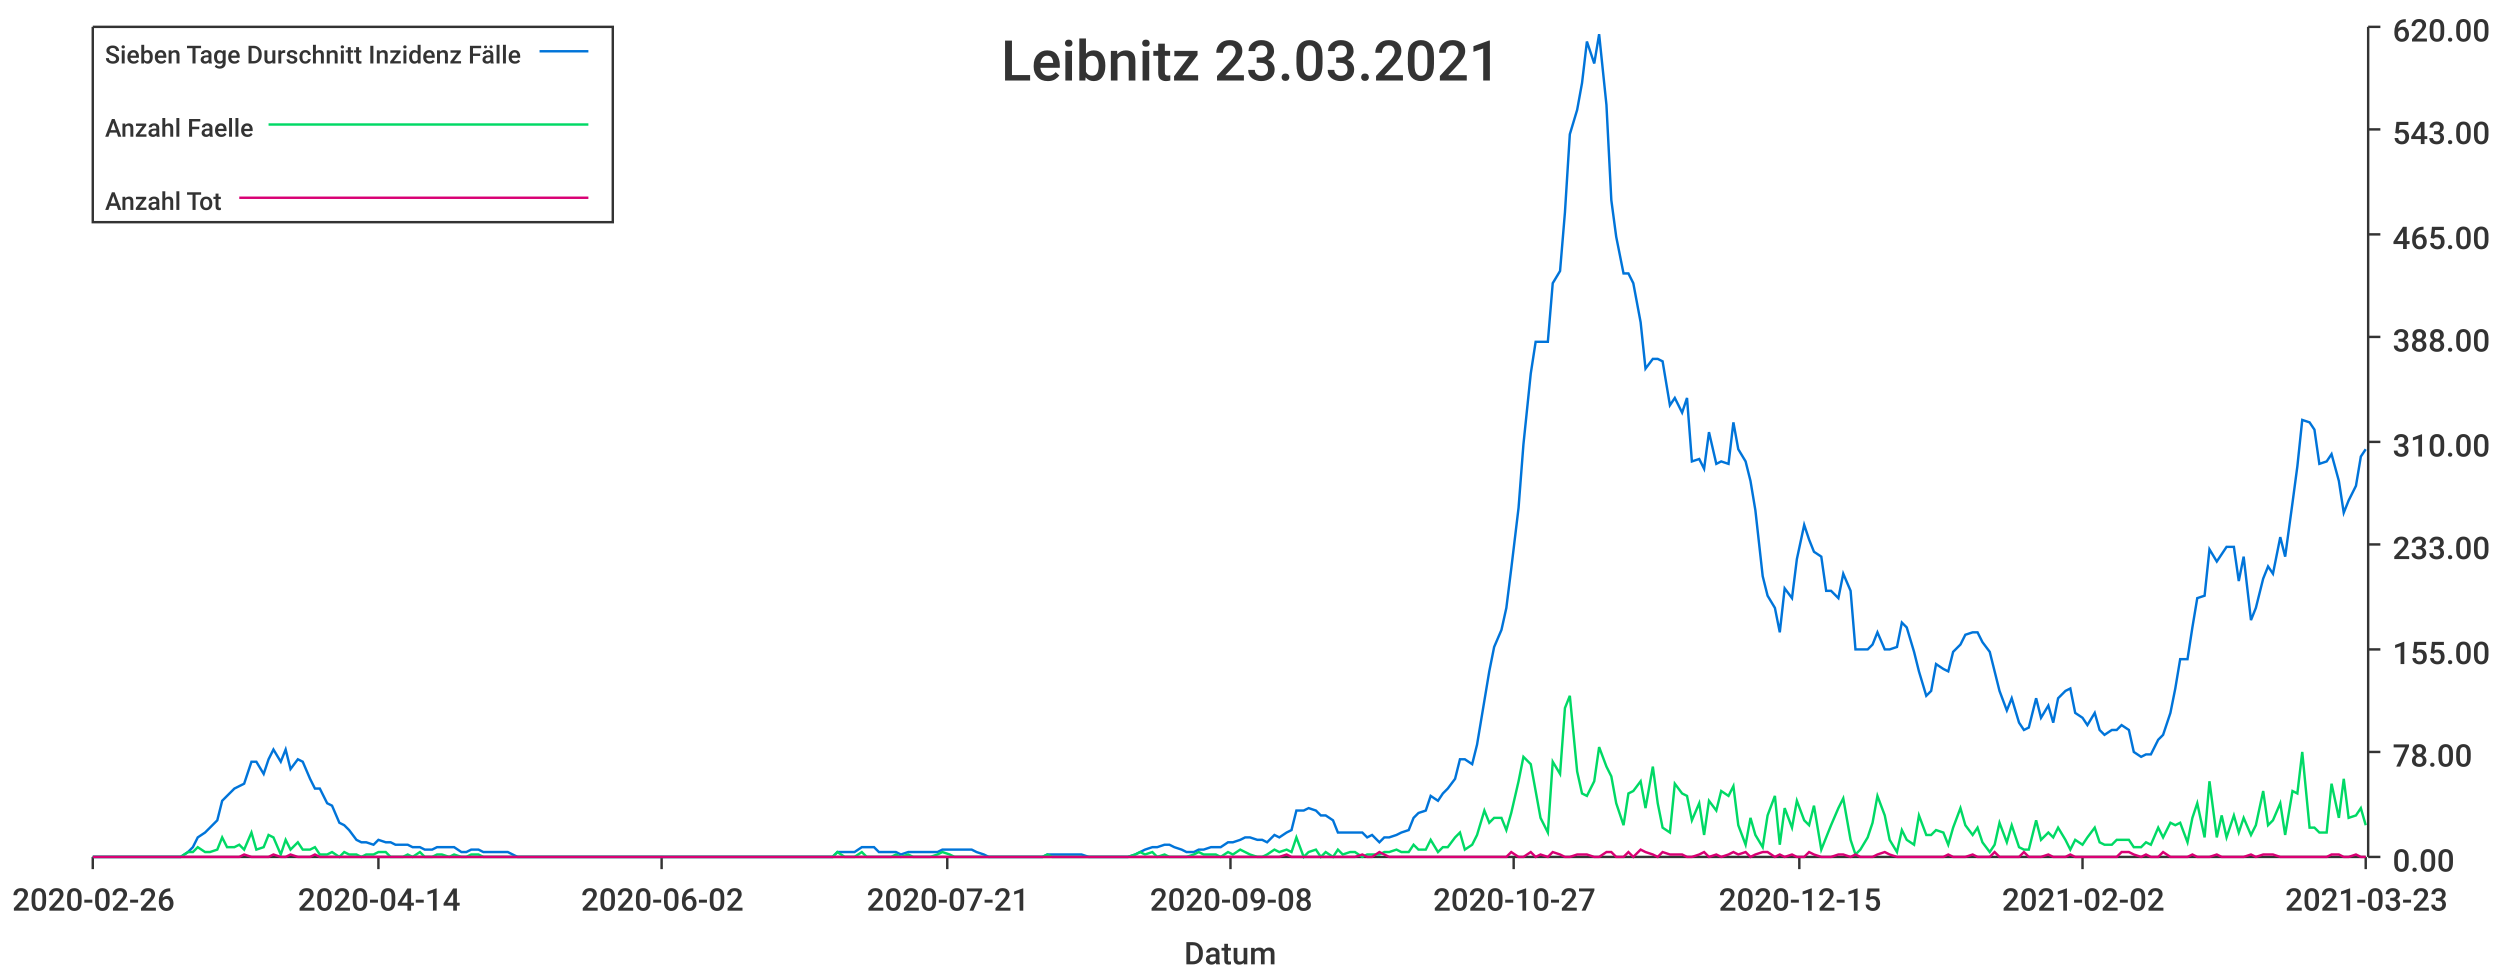
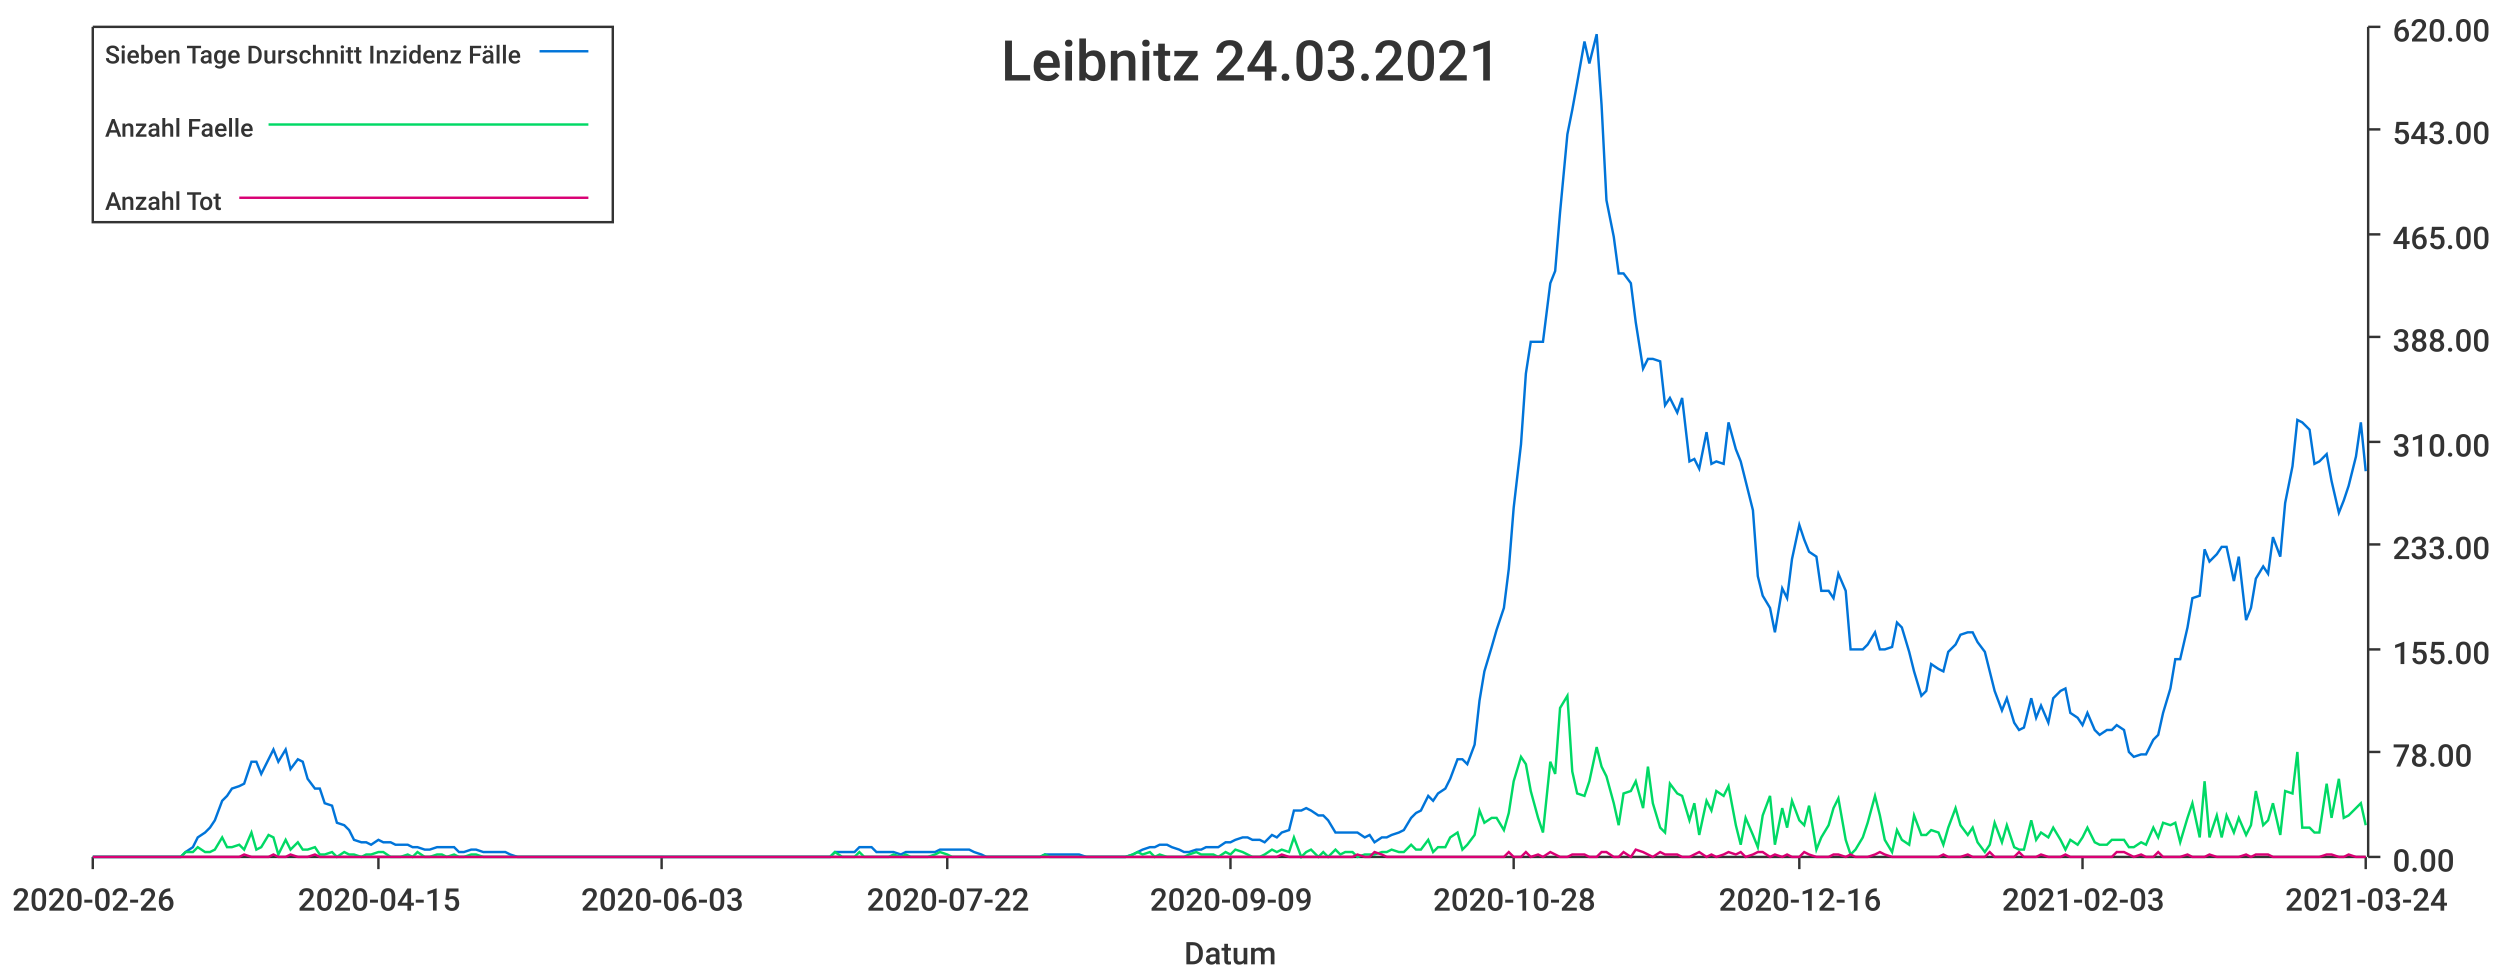
<svg xmlns="http://www.w3.org/2000/svg" width="1024" height="400">\n<path d="M 0 0 L 1024 0 L 1024 400 L 0 400 L 0 0" style="stroke-width:0;stroke:rgba(255,255,255,1.0);fill:rgba(255,255,255,1.0)" />
  <path d="M 38 11 L 969 11 L 969 351 L 38 351 L 38 11" style="stroke-width:0;stroke:rgba(255,255,255,1.0);fill:rgba(255,255,255,1.0)" />
  <path d="M 38 351 L 969 351" style="stroke-width:1;stroke:rgba(51,51,51,1.0);fill:none" />
  <path d="M 38 351 L 38 356" style="stroke-width:1;stroke:rgba(51,51,51,1.0);fill:none" />
  <text x="5" y="373" style="stroke-width:0;stroke:none;fill:rgba(51,51,51,1.0);font-size:12.8px;font-family:'Roboto Medium',sans-serif">2020-02-26</text>
  <path d="M 155 351 L 155 356" style="stroke-width:1;stroke:rgba(51,51,51,1.0);fill:none" />
-   <text x="122" y="373" style="stroke-width:0;stroke:none;fill:rgba(51,51,51,1.0);font-size:12.8px;font-family:'Roboto Medium',sans-serif">2020-04-14</text>
+   <text x="122" y="373" style="stroke-width:0;stroke:none;fill:rgba(51,51,51,1.0);font-size:12.8px;font-family:'Roboto Medium',sans-serif">2020-04-15</text>
  <path d="M 271 351 L 271 356" style="stroke-width:1;stroke:rgba(51,51,51,1.0);fill:none" />
-   <text x="238" y="373" style="stroke-width:0;stroke:none;fill:rgba(51,51,51,1.0);font-size:12.8px;font-family:'Roboto Medium',sans-serif">2020-06-02</text>
+   <text x="238" y="373" style="stroke-width:0;stroke:none;fill:rgba(51,51,51,1.0);font-size:12.8px;font-family:'Roboto Medium',sans-serif">2020-06-03</text>
  <path d="M 388 351 L 388 356" style="stroke-width:1;stroke:rgba(51,51,51,1.0);fill:none" />
-   <text x="355" y="373" style="stroke-width:0;stroke:none;fill:rgba(51,51,51,1.0);font-size:12.8px;font-family:'Roboto Medium',sans-serif">2020-07-21</text>
+   <text x="355" y="373" style="stroke-width:0;stroke:none;fill:rgba(51,51,51,1.0);font-size:12.8px;font-family:'Roboto Medium',sans-serif">2020-07-22</text>
  <path d="M 504 351 L 504 356" style="stroke-width:1;stroke:rgba(51,51,51,1.0);fill:none" />
-   <text x="471" y="373" style="stroke-width:0;stroke:none;fill:rgba(51,51,51,1.0);font-size:12.8px;font-family:'Roboto Medium',sans-serif">2020-09-08</text>
+   <text x="471" y="373" style="stroke-width:0;stroke:none;fill:rgba(51,51,51,1.0);font-size:12.8px;font-family:'Roboto Medium',sans-serif">2020-09-09</text>
  <path d="M 620 351 L 620 356" style="stroke-width:1;stroke:rgba(51,51,51,1.0);fill:none" />
-   <text x="587" y="373" style="stroke-width:0;stroke:none;fill:rgba(51,51,51,1.0);font-size:12.8px;font-family:'Roboto Medium',sans-serif">2020-10-27</text>
+   <text x="587" y="373" style="stroke-width:0;stroke:none;fill:rgba(51,51,51,1.0);font-size:12.8px;font-family:'Roboto Medium',sans-serif">2020-10-28</text>
  <path d="M 737 351 L 737 356" style="stroke-width:1;stroke:rgba(51,51,51,1.0);fill:none" />
-   <text x="704" y="373" style="stroke-width:0;stroke:none;fill:rgba(51,51,51,1.0);font-size:12.8px;font-family:'Roboto Medium',sans-serif">2020-12-15</text>
+   <text x="704" y="373" style="stroke-width:0;stroke:none;fill:rgba(51,51,51,1.0);font-size:12.8px;font-family:'Roboto Medium',sans-serif">2020-12-16</text>
  <path d="M 853 351 L 853 356" style="stroke-width:1;stroke:rgba(51,51,51,1.0);fill:none" />
-   <text x="820" y="373" style="stroke-width:0;stroke:none;fill:rgba(51,51,51,1.0);font-size:12.8px;font-family:'Roboto Medium',sans-serif">2021-02-02</text>
+   <text x="820" y="373" style="stroke-width:0;stroke:none;fill:rgba(51,51,51,1.0);font-size:12.8px;font-family:'Roboto Medium',sans-serif">2021-02-03</text>
  <path d="M 969 351 L 969 356" style="stroke-width:1;stroke:rgba(51,51,51,1.0);fill:none" />
-   <text x="936" y="373" style="stroke-width:0;stroke:none;fill:rgba(51,51,51,1.0);font-size:12.8px;font-family:'Roboto Medium',sans-serif">2021-03-23</text>
+   <text x="936" y="373" style="stroke-width:0;stroke:none;fill:rgba(51,51,51,1.0);font-size:12.8px;font-family:'Roboto Medium',sans-serif">2021-03-24</text>
  <text x="485" y="395" style="stroke-width:0;stroke:none;fill:rgba(51,51,51,1.0);font-size:12.8px;font-family:'Roboto Medium',sans-serif">Datum</text>
  <path d="M 970 351 L 970 11" style="stroke-width:1;stroke:rgba(51,51,51,1.0);fill:none" />
  <path d="M 970 351 L 975 351" style="stroke-width:1;stroke:rgba(51,51,51,1.0);fill:none" />
  <text x="980" y="357" style="stroke-width:0;stroke:none;fill:rgba(51,51,51,1.0);font-size:12.8px;font-family:'Roboto Medium',sans-serif">0.00</text>
  <path d="M 970 308 L 975 308" style="stroke-width:1;stroke:rgba(51,51,51,1.0);fill:none" />
  <text x="980" y="314" style="stroke-width:0;stroke:none;fill:rgba(51,51,51,1.0);font-size:12.8px;font-family:'Roboto Medium',sans-serif">78.00</text>
  <path d="M 970 266 L 975 266" style="stroke-width:1;stroke:rgba(51,51,51,1.0);fill:none" />
  <text x="980" y="272" style="stroke-width:0;stroke:none;fill:rgba(51,51,51,1.0);font-size:12.8px;font-family:'Roboto Medium',sans-serif">155.00</text>
  <path d="M 970 223 L 975 223" style="stroke-width:1;stroke:rgba(51,51,51,1.0);fill:none" />
  <text x="980" y="229" style="stroke-width:0;stroke:none;fill:rgba(51,51,51,1.0);font-size:12.8px;font-family:'Roboto Medium',sans-serif">233.00</text>
  <path d="M 970 181 L 975 181" style="stroke-width:1;stroke:rgba(51,51,51,1.0);fill:none" />
  <text x="980" y="187" style="stroke-width:0;stroke:none;fill:rgba(51,51,51,1.0);font-size:12.8px;font-family:'Roboto Medium',sans-serif">310.00</text>
  <path d="M 970 138 L 975 138" style="stroke-width:1;stroke:rgba(51,51,51,1.0);fill:none" />
  <text x="980" y="144" style="stroke-width:0;stroke:none;fill:rgba(51,51,51,1.0);font-size:12.8px;font-family:'Roboto Medium',sans-serif">388.00</text>
  <path d="M 970 96 L 975 96" style="stroke-width:1;stroke:rgba(51,51,51,1.0);fill:none" />
  <text x="980" y="102" style="stroke-width:0;stroke:none;fill:rgba(51,51,51,1.0);font-size:12.8px;font-family:'Roboto Medium',sans-serif">465.00</text>
  <path d="M 970 53 L 975 53" style="stroke-width:1;stroke:rgba(51,51,51,1.0);fill:none" />
  <text x="980" y="59" style="stroke-width:0;stroke:none;fill:rgba(51,51,51,1.0);font-size:12.8px;font-family:'Roboto Medium',sans-serif">543.00</text>
  <path d="M 970 11 L 975 11" style="stroke-width:1;stroke:rgba(51,51,51,1.0);fill:none" />
  <text x="980" y="17" style="stroke-width:0;stroke:none;fill:rgba(51,51,51,1.0);font-size:12.8px;font-family:'Roboto Medium',sans-serif">620.00</text>
-   <path d="M 38 351 L 41 351 L 43 351 L 46 351 L 48 351 L 50 351 L 53 351 L 55 351 L 58 351 L 60 351 L 62 351 L 65 351 L 67 351 L 69 351 L 72 351 L 74 351 L 77 349 L 79 347 L 81 343 L 84 341 L 86 339 L 89 336 L 91 328 L 93 326 L 96 323 L 98 322 L 100 321 L 103 312 L 105 312 L 108 317 L 110 311 L 112 307 L 115 312 L 117 307 L 119 315 L 122 311 L 124 312 L 127 319 L 129 323 L 131 323 L 134 329 L 136 330 L 139 337 L 141 338 L 143 340 L 146 344 L 148 345 L 150 345 L 153 346 L 155 344 L 158 345 L 160 345 L 162 346 L 165 346 L 167 346 L 169 347 L 172 347 L 174 348 L 177 348 L 179 347 L 181 347 L 184 347 L 186 347 L 189 349 L 191 349 L 193 348 L 196 348 L 198 349 L 200 349 L 203 349 L 205 349 L 208 349 L 210 350 L 212 351 L 215 351 L 217 351 L 219 351 L 222 351 L 224 351 L 227 351 L 229 351 L 231 351 L 234 351 L 236 351 L 239 351 L 241 351 L 243 351 L 246 351 L 248 351 L 250 351 L 253 351 L 255 351 L 258 351 L 260 351 L 262 351 L 265 351 L 267 351 L 269 351 L 272 351 L 274 351 L 277 351 L 279 351 L 281 351 L 284 351 L 286 351 L 289 351 L 291 351 L 293 351 L 296 351 L 298 351 L 300 351 L 303 351 L 305 351 L 308 351 L 310 351 L 312 351 L 315 351 L 317 351 L 319 351 L 322 351 L 324 351 L 327 351 L 329 351 L 331 351 L 334 351 L 336 351 L 339 351 L 341 351 L 343 349 L 346 349 L 348 349 L 350 349 L 353 347 L 355 347 L 358 347 L 360 349 L 362 349 L 365 349 L 367 349 L 369 350 L 372 349 L 374 349 L 377 349 L 379 349 L 381 349 L 384 349 L 386 348 L 389 348 L 391 348 L 393 348 L 396 348 L 398 348 L 400 349 L 403 350 L 405 351 L 408 351 L 410 351 L 412 351 L 415 351 L 417 351 L 419 351 L 422 351 L 424 351 L 427 351 L 429 350 L 431 350 L 434 350 L 436 350 L 439 350 L 441 350 L 443 350 L 446 351 L 448 351 L 450 351 L 453 351 L 455 351 L 458 351 L 460 351 L 462 351 L 465 350 L 467 349 L 469 348 L 472 347 L 474 347 L 477 346 L 479 346 L 481 347 L 484 348 L 486 349 L 489 349 L 491 348 L 493 348 L 496 347 L 498 347 L 500 347 L 503 345 L 505 345 L 508 344 L 510 343 L 512 343 L 515 344 L 517 344 L 519 345 L 522 342 L 524 343 L 527 341 L 529 340 L 531 332 L 534 332 L 536 331 L 539 332 L 541 334 L 543 334 L 546 336 L 548 341 L 550 341 L 553 341 L 555 341 L 558 341 L 560 343 L 562 342 L 565 345 L 567 343 L 569 343 L 572 342 L 574 341 L 577 340 L 579 335 L 581 333 L 584 332 L 586 326 L 589 328 L 591 325 L 593 323 L 596 319 L 598 311 L 600 311 L 603 313 L 605 305 L 608 287 L 610 275 L 612 265 L 615 258 L 617 249 L 619 233 L 622 208 L 624 182 L 627 153 L 629 140 L 631 140 L 634 140 L 636 116 L 639 111 L 641 87 L 643 55 L 646 45 L 648 34 L 650 17 L 653 26 L 655 14 L 658 43 L 660 82 L 662 97 L 665 112 L 667 112 L 669 116 L 672 132 L 674 151 L 677 147 L 679 147 L 681 148 L 684 166 L 686 163 L 689 169 L 691 163 L 693 189 L 696 188 L 698 192 L 700 177 L 703 190 L 705 189 L 708 190 L 710 173 L 712 184 L 715 189 L 717 197 L 719 209 L 722 236 L 724 244 L 727 249 L 729 259 L 731 241 L 734 245 L 736 229 L 739 215 L 741 221 L 743 226 L 746 228 L 748 242 L 750 242 L 753 245 L 755 235 L 758 242 L 760 266 L 762 266 L 765 266 L 767 264 L 769 259 L 772 266 L 774 266 L 777 265 L 779 255 L 781 257 L 784 267 L 786 275 L 789 285 L 791 283 L 793 272 L 796 274 L 798 275 L 800 267 L 803 264 L 805 260 L 808 259 L 810 259 L 812 263 L 815 267 L 817 275 L 819 283 L 822 291 L 824 286 L 827 296 L 829 299 L 831 298 L 834 286 L 836 294 L 839 289 L 841 296 L 843 286 L 846 283 L 848 282 L 850 292 L 853 294 L 855 297 L 858 292 L 860 299 L 862 301 L 865 299 L 867 299 L 869 297 L 872 299 L 874 308 L 877 310 L 879 309 L 881 309 L 884 303 L 886 301 L 889 292 L 891 282 L 893 270 L 896 270 L 898 257 L 900 245 L 903 244 L 905 225 L 908 230 L 910 227 L 912 224 L 915 224 L 917 238 L 919 228 L 922 254 L 924 249 L 927 237 L 929 232 L 931 235 L 934 220 L 936 228 L 939 206 L 941 191 L 943 172 L 946 173 L 948 176 L 950 190 L 953 189 L 955 186 L 958 197 L 960 210 L 962 205 L 965 199 L 967 187 L 969 184" style="stroke-width:1;stroke:rgba(0,116,217,1.0);fill:none" />
-   <path d="M 38 351 L 41 351 L 43 351 L 46 351 L 48 351 L 50 351 L 53 351 L 55 351 L 58 351 L 60 351 L 62 351 L 65 351 L 67 351 L 69 351 L 72 351 L 74 351 L 77 349 L 79 349 L 81 347 L 84 349 L 86 349 L 89 348 L 91 343 L 93 347 L 96 347 L 98 346 L 100 348 L 103 341 L 105 348 L 108 347 L 110 342 L 112 343 L 115 350 L 117 344 L 119 348 L 122 345 L 124 348 L 127 348 L 129 347 L 131 350 L 134 350 L 136 349 L 139 351 L 141 349 L 143 350 L 146 350 L 148 351 L 150 350 L 153 350 L 155 349 L 158 349 L 160 351 L 162 351 L 165 351 L 167 350 L 169 351 L 172 349 L 174 351 L 177 351 L 179 350 L 181 350 L 184 351 L 186 350 L 189 351 L 191 351 L 193 350 L 196 350 L 198 351 L 200 351 L 203 351 L 205 351 L 208 351 L 210 351 L 212 351 L 215 351 L 217 351 L 219 351 L 222 351 L 224 351 L 227 351 L 229 351 L 231 351 L 234 351 L 236 351 L 239 351 L 241 351 L 243 351 L 246 351 L 248 351 L 250 351 L 253 351 L 255 351 L 258 351 L 260 351 L 262 351 L 265 351 L 267 351 L 269 351 L 272 351 L 274 351 L 277 351 L 279 351 L 281 351 L 284 351 L 286 351 L 289 351 L 291 351 L 293 351 L 296 351 L 298 351 L 300 351 L 303 351 L 305 351 L 308 351 L 310 351 L 312 351 L 315 351 L 317 351 L 319 351 L 322 351 L 324 351 L 327 351 L 329 351 L 331 351 L 334 351 L 336 351 L 339 351 L 341 351 L 343 349 L 346 351 L 348 351 L 350 351 L 353 349 L 355 351 L 358 351 L 360 351 L 362 351 L 365 351 L 367 350 L 369 351 L 372 350 L 374 351 L 377 351 L 379 351 L 381 351 L 384 350 L 386 349 L 389 350 L 391 351 L 393 351 L 396 351 L 398 351 L 400 351 L 403 351 L 405 351 L 408 351 L 410 351 L 412 351 L 415 351 L 417 351 L 419 351 L 422 351 L 424 351 L 427 351 L 429 350 L 431 351 L 434 351 L 436 351 L 439 351 L 441 351 L 443 351 L 446 351 L 448 351 L 450 351 L 453 351 L 455 351 L 458 351 L 460 351 L 462 351 L 465 350 L 467 349 L 469 350 L 472 349 L 474 351 L 477 350 L 479 351 L 481 351 L 484 351 L 486 351 L 489 350 L 491 349 L 493 350 L 496 350 L 498 350 L 500 351 L 503 349 L 505 350 L 508 348 L 510 349 L 512 350 L 515 351 L 517 351 L 519 350 L 522 348 L 524 349 L 527 348 L 529 349 L 531 343 L 534 351 L 536 349 L 539 348 L 541 351 L 543 349 L 546 351 L 548 348 L 550 350 L 553 349 L 555 349 L 558 351 L 560 350 L 562 350 L 565 350 L 567 349 L 569 349 L 572 348 L 574 349 L 577 349 L 579 346 L 581 348 L 584 348 L 586 344 L 589 349 L 591 347 L 593 347 L 596 343 L 598 341 L 600 348 L 603 346 L 605 342 L 608 332 L 610 337 L 612 335 L 615 335 L 617 340 L 619 333 L 622 320 L 624 310 L 627 313 L 629 324 L 631 335 L 634 341 L 636 312 L 639 317 L 641 290 L 643 285 L 646 316 L 648 325 L 650 326 L 653 320 L 655 306 L 658 314 L 660 318 L 662 329 L 665 338 L 667 325 L 669 324 L 672 320 L 674 331 L 677 314 L 679 329 L 681 339 L 684 341 L 686 321 L 689 325 L 691 326 L 693 336 L 696 329 L 698 342 L 700 328 L 703 332 L 705 324 L 708 326 L 710 322 L 712 338 L 715 346 L 717 335 L 719 342 L 722 347 L 724 334 L 727 326 L 729 346 L 731 331 L 734 339 L 736 328 L 739 336 L 741 338 L 743 330 L 746 348 L 748 343 L 750 338 L 753 331 L 755 327 L 758 344 L 760 350 L 762 348 L 765 343 L 767 337 L 769 326 L 772 334 L 774 344 L 777 349 L 779 340 L 781 344 L 784 346 L 786 334 L 789 342 L 791 342 L 793 340 L 796 341 L 798 346 L 800 339 L 803 331 L 805 338 L 808 342 L 810 339 L 812 345 L 815 349 L 817 346 L 819 337 L 822 345 L 824 338 L 827 347 L 829 348 L 831 348 L 834 336 L 836 344 L 839 341 L 841 343 L 843 339 L 846 344 L 848 348 L 850 344 L 853 346 L 855 343 L 858 339 L 860 345 L 862 346 L 865 346 L 867 344 L 869 344 L 872 344 L 874 347 L 877 347 L 879 345 L 881 346 L 884 339 L 886 343 L 889 337 L 891 338 L 893 337 L 896 345 L 898 335 L 900 329 L 903 343 L 905 320 L 908 343 L 910 334 L 912 343 L 915 334 L 917 341 L 919 335 L 922 342 L 924 338 L 927 324 L 929 338 L 931 336 L 934 329 L 936 342 L 939 324 L 941 325 L 943 308 L 946 339 L 948 339 L 950 341 L 953 341 L 955 321 L 958 335 L 960 319 L 962 335 L 965 334 L 967 331 L 969 338" style="stroke-width:1;stroke:rgba(0,217,101,1.0);fill:none" />
-   <path d="M 38 351 L 41 351 L 43 351 L 46 351 L 48 351 L 50 351 L 53 351 L 55 351 L 58 351 L 60 351 L 62 351 L 65 351 L 67 351 L 69 351 L 72 351 L 74 351 L 77 351 L 79 351 L 81 351 L 84 351 L 86 351 L 89 351 L 91 351 L 93 351 L 96 351 L 98 351 L 100 350 L 103 351 L 105 351 L 108 351 L 110 351 L 112 350 L 115 351 L 117 351 L 119 350 L 122 351 L 124 351 L 127 351 L 129 350 L 131 351 L 134 351 L 136 351 L 139 351 L 141 351 L 143 351 L 146 351 L 148 351 L 150 351 L 153 351 L 155 351 L 158 351 L 160 351 L 162 351 L 165 351 L 167 351 L 169 351 L 172 351 L 174 351 L 177 351 L 179 351 L 181 351 L 184 351 L 186 351 L 189 351 L 191 351 L 193 351 L 196 351 L 198 351 L 200 351 L 203 351 L 205 351 L 208 351 L 210 351 L 212 351 L 215 351 L 217 351 L 219 351 L 222 351 L 224 351 L 227 351 L 229 351 L 231 351 L 234 351 L 236 351 L 239 351 L 241 351 L 243 351 L 246 351 L 248 351 L 250 351 L 253 351 L 255 351 L 258 351 L 260 351 L 262 351 L 265 351 L 267 351 L 269 351 L 272 351 L 274 351 L 277 351 L 279 351 L 281 351 L 284 351 L 286 351 L 289 351 L 291 351 L 293 351 L 296 351 L 298 351 L 300 351 L 303 351 L 305 351 L 308 351 L 310 351 L 312 351 L 315 351 L 317 351 L 319 351 L 322 351 L 324 351 L 327 351 L 329 351 L 331 351 L 334 351 L 336 351 L 339 351 L 341 351 L 343 351 L 346 351 L 348 351 L 350 351 L 353 351 L 355 351 L 358 351 L 360 351 L 362 351 L 365 351 L 367 351 L 369 351 L 372 351 L 374 351 L 377 351 L 379 351 L 381 351 L 384 351 L 386 351 L 389 351 L 391 351 L 393 351 L 396 351 L 398 351 L 400 351 L 403 351 L 405 351 L 408 351 L 410 351 L 412 351 L 415 351 L 417 351 L 419 351 L 422 351 L 424 351 L 427 351 L 429 351 L 431 351 L 434 351 L 436 351 L 439 351 L 441 351 L 443 351 L 446 351 L 448 351 L 450 351 L 453 351 L 455 351 L 458 351 L 460 351 L 462 351 L 465 351 L 467 351 L 469 351 L 472 351 L 474 351 L 477 351 L 479 351 L 481 351 L 484 351 L 486 351 L 489 351 L 491 351 L 493 351 L 496 351 L 498 351 L 500 351 L 503 351 L 505 351 L 508 351 L 510 351 L 512 351 L 515 351 L 517 351 L 519 351 L 522 351 L 524 351 L 527 350 L 529 351 L 531 351 L 534 351 L 536 351 L 539 351 L 541 351 L 543 351 L 546 351 L 548 351 L 550 351 L 553 351 L 555 351 L 558 350 L 560 351 L 562 351 L 565 349 L 567 350 L 569 351 L 572 351 L 574 351 L 577 351 L 579 351 L 581 351 L 584 351 L 586 351 L 589 351 L 591 351 L 593 351 L 596 351 L 598 351 L 600 351 L 603 351 L 605 351 L 608 351 L 610 351 L 612 351 L 615 351 L 617 351 L 619 349 L 622 351 L 624 351 L 627 349 L 629 351 L 631 350 L 634 351 L 636 349 L 639 350 L 641 351 L 643 351 L 646 350 L 648 350 L 650 350 L 653 351 L 655 351 L 658 349 L 660 349 L 662 351 L 665 351 L 667 349 L 669 351 L 672 348 L 674 349 L 677 350 L 679 351 L 681 349 L 684 350 L 686 350 L 689 350 L 691 351 L 693 351 L 696 350 L 698 349 L 700 351 L 703 350 L 705 351 L 708 350 L 710 349 L 712 350 L 715 349 L 717 351 L 719 350 L 722 349 L 724 349 L 727 351 L 729 350 L 731 351 L 734 350 L 736 351 L 739 351 L 741 349 L 743 350 L 746 351 L 748 351 L 750 351 L 753 350 L 755 350 L 758 351 L 760 350 L 762 351 L 765 351 L 767 351 L 769 350 L 772 349 L 774 350 L 777 351 L 779 351 L 781 351 L 784 351 L 786 351 L 789 351 L 791 351 L 793 351 L 796 351 L 798 350 L 800 351 L 803 351 L 805 351 L 808 350 L 810 351 L 812 351 L 815 351 L 817 349 L 819 351 L 822 351 L 824 351 L 827 351 L 829 349 L 831 351 L 834 351 L 836 351 L 839 350 L 841 351 L 843 351 L 846 351 L 848 350 L 850 351 L 853 351 L 855 351 L 858 351 L 860 351 L 862 351 L 865 351 L 867 351 L 869 349 L 872 349 L 874 350 L 877 351 L 879 350 L 881 351 L 884 351 L 886 349 L 889 351 L 891 351 L 893 351 L 896 351 L 898 350 L 900 351 L 903 351 L 905 351 L 908 350 L 910 351 L 912 351 L 915 351 L 917 351 L 919 351 L 922 350 L 924 351 L 927 350 L 929 350 L 931 350 L 934 351 L 936 351 L 939 351 L 941 351 L 943 351 L 946 351 L 948 351 L 950 351 L 953 351 L 955 350 L 958 350 L 960 351 L 962 351 L 965 350 L 967 351 L 969 351" style="stroke-width:1;stroke:rgba(217,0,116,1.0);fill:none" />
-   <text x="410" y="33" style="stroke-width:0;stroke:none;fill:rgba(51,51,51,1.0);font-size:23.0px;font-family:'Roboto Medium',sans-serif">Leibnitz 23.03.2021</text>
+   <path d="M 38 351 L 41 351 L 43 351 L 46 351 L 48 351 L 50 351 L 53 351 L 55 351 L 57 351 L 60 351 L 62 351 L 65 351 L 67 351 L 69 351 L 72 351 L 74 351 L 76 349 L 79 347 L 81 343 L 84 341 L 86 339 L 88 336 L 91 328 L 93 326 L 95 323 L 98 322 L 100 321 L 103 312 L 105 312 L 107 317 L 110 311 L 112 307 L 114 312 L 117 307 L 119 315 L 122 311 L 124 312 L 126 319 L 129 323 L 131 323 L 133 329 L 136 330 L 138 337 L 141 338 L 143 340 L 145 344 L 148 345 L 150 345 L 152 346 L 155 344 L 157 345 L 160 345 L 162 346 L 164 346 L 167 346 L 169 347 L 171 347 L 174 348 L 176 348 L 179 347 L 181 347 L 183 347 L 186 347 L 188 349 L 190 349 L 193 348 L 195 348 L 198 349 L 200 349 L 202 349 L 205 349 L 207 349 L 209 350 L 212 351 L 214 351 L 217 351 L 219 351 L 221 351 L 224 351 L 226 351 L 228 351 L 231 351 L 233 351 L 236 351 L 238 351 L 240 351 L 243 351 L 245 351 L 247 351 L 250 351 L 252 351 L 255 351 L 257 351 L 259 351 L 262 351 L 264 351 L 266 351 L 269 351 L 271 351 L 274 351 L 276 351 L 278 351 L 281 351 L 283 351 L 286 351 L 288 351 L 290 351 L 293 351 L 295 351 L 297 351 L 300 351 L 302 351 L 304 351 L 307 351 L 309 351 L 312 351 L 314 351 L 316 351 L 319 351 L 321 351 L 323 351 L 326 351 L 328 351 L 331 351 L 333 351 L 335 351 L 338 351 L 340 351 L 342 349 L 345 349 L 347 349 L 350 349 L 352 347 L 354 347 L 357 347 L 359 349 L 361 349 L 364 349 L 366 349 L 369 350 L 371 349 L 373 349 L 376 349 L 378 349 L 380 349 L 383 349 L 385 348 L 388 348 L 390 348 L 392 348 L 395 348 L 397 348 L 399 349 L 402 350 L 404 351 L 407 351 L 409 351 L 411 351 L 414 351 L 416 351 L 418 351 L 421 351 L 423 351 L 426 351 L 428 350 L 430 350 L 433 350 L 435 350 L 437 350 L 440 350 L 442 350 L 445 351 L 447 351 L 449 351 L 452 351 L 454 351 L 456 351 L 459 351 L 461 351 L 464 350 L 466 349 L 468 348 L 471 347 L 473 347 L 475 346 L 478 346 L 480 347 L 483 348 L 485 349 L 487 349 L 490 348 L 492 348 L 494 347 L 497 347 L 499 347 L 502 345 L 504 345 L 506 344 L 509 343 L 511 343 L 513 344 L 516 344 L 518 345 L 521 342 L 523 343 L 525 341 L 528 340 L 530 332 L 533 332 L 535 331 L 537 332 L 540 334 L 542 334 L 544 336 L 547 341 L 549 341 L 551 341 L 554 341 L 556 341 L 559 343 L 561 342 L 563 345 L 566 343 L 568 343 L 570 342 L 573 341 L 575 340 L 578 335 L 580 333 L 582 332 L 585 326 L 587 328 L 589 325 L 592 323 L 594 319 L 597 311 L 599 311 L 601 313 L 604 305 L 606 287 L 608 275 L 611 265 L 613 258 L 616 249 L 618 233 L 620 208 L 623 182 L 625 153 L 627 140 L 630 140 L 632 140 L 635 116 L 637 111 L 639 87 L 642 55 L 644 45 L 646 34 L 649 17 L 651 26 L 654 14 L 656 43 L 658 82 L 661 97 L 663 112 L 665 112 L 668 116 L 670 132 L 673 151 L 675 147 L 677 147 L 680 148 L 682 166 L 684 163 L 687 169 L 689 163 L 692 189 L 694 188 L 696 192 L 699 177 L 701 190 L 703 189 L 706 190 L 708 173 L 711 184 L 713 189 L 715 197 L 718 209 L 720 236 L 722 244 L 725 249 L 727 259 L 730 241 L 732 245 L 734 229 L 737 215 L 739 221 L 741 226 L 744 228 L 746 242 L 749 242 L 751 245 L 753 235 L 756 242 L 758 266 L 760 266 L 763 266 L 765 264 L 768 259 L 770 266 L 772 266 L 775 265 L 777 255 L 779 257 L 782 267 L 784 275 L 787 285 L 789 283 L 791 272 L 794 274 L 796 275 L 798 267 L 801 264 L 803 260 L 806 259 L 808 259 L 810 263 L 813 267 L 815 275 L 817 283 L 820 291 L 822 286 L 825 296 L 827 299 L 829 298 L 832 286 L 834 294 L 836 289 L 839 296 L 841 286 L 844 283 L 846 282 L 848 292 L 851 294 L 853 297 L 855 292 L 858 299 L 860 301 L 863 299 L 865 299 L 867 297 L 870 299 L 872 308 L 874 310 L 877 309 L 879 309 L 882 303 L 884 301 L 886 292 L 889 282 L 891 270 L 893 270 L 896 257 L 898 245 L 901 244 L 903 225 L 905 230 L 908 227 L 910 224 L 912 224 L 915 238 L 917 228 L 920 254 L 922 249 L 924 237 L 927 232 L 929 235 L 931 220 L 934 228 L 936 206 L 939 191 L 941 172 L 943 173 L 946 176 L 948 190 L 950 189 L 953 186 L 955 197 L 958 210 L 960 205 L 962 199 L 965 187 L 967 173 L 969 193" style="stroke-width:1;stroke:rgba(0,116,217,1.0);fill:none" />
+   <path d="M 38 351 L 41 351 L 43 351 L 46 351 L 48 351 L 50 351 L 53 351 L 55 351 L 57 351 L 60 351 L 62 351 L 65 351 L 67 351 L 69 351 L 72 351 L 74 351 L 76 349 L 79 349 L 81 347 L 84 349 L 86 349 L 88 348 L 91 343 L 93 347 L 95 347 L 98 346 L 100 348 L 103 341 L 105 348 L 107 347 L 110 342 L 112 343 L 114 350 L 117 344 L 119 348 L 122 345 L 124 348 L 126 348 L 129 347 L 131 350 L 133 350 L 136 349 L 138 351 L 141 349 L 143 350 L 145 350 L 148 351 L 150 350 L 152 350 L 155 349 L 157 349 L 160 351 L 162 351 L 164 351 L 167 350 L 169 351 L 171 349 L 174 351 L 176 351 L 179 350 L 181 350 L 183 351 L 186 350 L 188 351 L 190 351 L 193 350 L 195 350 L 198 351 L 200 351 L 202 351 L 205 351 L 207 351 L 209 351 L 212 351 L 214 351 L 217 351 L 219 351 L 221 351 L 224 351 L 226 351 L 228 351 L 231 351 L 233 351 L 236 351 L 238 351 L 240 351 L 243 351 L 245 351 L 247 351 L 250 351 L 252 351 L 255 351 L 257 351 L 259 351 L 262 351 L 264 351 L 266 351 L 269 351 L 271 351 L 274 351 L 276 351 L 278 351 L 281 351 L 283 351 L 286 351 L 288 351 L 290 351 L 293 351 L 295 351 L 297 351 L 300 351 L 302 351 L 304 351 L 307 351 L 309 351 L 312 351 L 314 351 L 316 351 L 319 351 L 321 351 L 323 351 L 326 351 L 328 351 L 331 351 L 333 351 L 335 351 L 338 351 L 340 351 L 342 349 L 345 351 L 347 351 L 350 351 L 352 349 L 354 351 L 357 351 L 359 351 L 361 351 L 364 351 L 366 350 L 369 351 L 371 350 L 373 351 L 376 351 L 378 351 L 380 351 L 383 350 L 385 349 L 388 350 L 390 351 L 392 351 L 395 351 L 397 351 L 399 351 L 402 351 L 404 351 L 407 351 L 409 351 L 411 351 L 414 351 L 416 351 L 418 351 L 421 351 L 423 351 L 426 351 L 428 350 L 430 351 L 433 351 L 435 351 L 437 351 L 440 351 L 442 351 L 445 351 L 447 351 L 449 351 L 452 351 L 454 351 L 456 351 L 459 351 L 461 351 L 464 350 L 466 349 L 468 350 L 471 349 L 473 351 L 475 350 L 478 351 L 480 351 L 483 351 L 485 351 L 487 350 L 490 349 L 492 350 L 494 350 L 497 350 L 499 351 L 502 349 L 504 350 L 506 348 L 509 349 L 511 350 L 513 351 L 516 351 L 518 350 L 521 348 L 523 349 L 525 348 L 528 349 L 530 343 L 533 351 L 535 349 L 537 348 L 540 351 L 542 349 L 544 351 L 547 348 L 549 350 L 551 349 L 554 349 L 556 351 L 559 350 L 561 350 L 563 350 L 566 349 L 568 349 L 570 348 L 573 349 L 575 349 L 578 346 L 580 348 L 582 348 L 585 344 L 587 349 L 589 347 L 592 347 L 594 343 L 597 341 L 599 348 L 601 346 L 604 342 L 606 332 L 608 337 L 611 335 L 613 335 L 616 340 L 618 333 L 620 320 L 623 310 L 625 313 L 627 324 L 630 335 L 632 341 L 635 312 L 637 317 L 639 290 L 642 285 L 644 316 L 646 325 L 649 326 L 651 320 L 654 306 L 656 314 L 658 318 L 661 329 L 663 338 L 665 325 L 668 324 L 670 320 L 673 331 L 675 314 L 677 329 L 680 339 L 682 341 L 684 321 L 687 325 L 689 326 L 692 336 L 694 329 L 696 342 L 699 328 L 701 332 L 703 324 L 706 326 L 708 322 L 711 338 L 713 346 L 715 335 L 718 342 L 720 347 L 722 334 L 725 326 L 727 346 L 730 331 L 732 339 L 734 328 L 737 336 L 739 338 L 741 330 L 744 348 L 746 343 L 749 338 L 751 331 L 753 327 L 756 344 L 758 350 L 760 348 L 763 343 L 765 337 L 768 326 L 770 334 L 772 344 L 775 349 L 777 340 L 779 344 L 782 346 L 784 334 L 787 342 L 789 342 L 791 340 L 794 341 L 796 346 L 798 339 L 801 331 L 803 338 L 806 342 L 808 339 L 810 345 L 813 349 L 815 346 L 817 337 L 820 345 L 822 338 L 825 347 L 827 348 L 829 348 L 832 336 L 834 344 L 836 341 L 839 343 L 841 339 L 844 344 L 846 348 L 848 344 L 851 346 L 853 343 L 855 339 L 858 345 L 860 346 L 863 346 L 865 344 L 867 344 L 870 344 L 872 347 L 874 347 L 877 345 L 879 346 L 882 339 L 884 343 L 886 337 L 889 338 L 891 337 L 893 345 L 896 335 L 898 329 L 901 343 L 903 320 L 905 343 L 908 334 L 910 343 L 912 334 L 915 341 L 917 335 L 920 342 L 922 338 L 924 324 L 927 338 L 929 336 L 931 329 L 934 342 L 936 324 L 939 325 L 941 308 L 943 339 L 946 339 L 948 341 L 950 341 L 953 321 L 955 335 L 958 319 L 960 335 L 962 334 L 965 331 L 967 329 L 969 338" style="stroke-width:1;stroke:rgba(0,217,101,1.0);fill:none" />
+   <path d="M 38 351 L 41 351 L 43 351 L 46 351 L 48 351 L 50 351 L 53 351 L 55 351 L 57 351 L 60 351 L 62 351 L 65 351 L 67 351 L 69 351 L 72 351 L 74 351 L 76 351 L 79 351 L 81 351 L 84 351 L 86 351 L 88 351 L 91 351 L 93 351 L 95 351 L 98 351 L 100 350 L 103 351 L 105 351 L 107 351 L 110 351 L 112 350 L 114 351 L 117 351 L 119 350 L 122 351 L 124 351 L 126 351 L 129 350 L 131 351 L 133 351 L 136 351 L 138 351 L 141 351 L 143 351 L 145 351 L 148 351 L 150 351 L 152 351 L 155 351 L 157 351 L 160 351 L 162 351 L 164 351 L 167 351 L 169 351 L 171 351 L 174 351 L 176 351 L 179 351 L 181 351 L 183 351 L 186 351 L 188 351 L 190 351 L 193 351 L 195 351 L 198 351 L 200 351 L 202 351 L 205 351 L 207 351 L 209 351 L 212 351 L 214 351 L 217 351 L 219 351 L 221 351 L 224 351 L 226 351 L 228 351 L 231 351 L 233 351 L 236 351 L 238 351 L 240 351 L 243 351 L 245 351 L 247 351 L 250 351 L 252 351 L 255 351 L 257 351 L 259 351 L 262 351 L 264 351 L 266 351 L 269 351 L 271 351 L 274 351 L 276 351 L 278 351 L 281 351 L 283 351 L 286 351 L 288 351 L 290 351 L 293 351 L 295 351 L 297 351 L 300 351 L 302 351 L 304 351 L 307 351 L 309 351 L 312 351 L 314 351 L 316 351 L 319 351 L 321 351 L 323 351 L 326 351 L 328 351 L 331 351 L 333 351 L 335 351 L 338 351 L 340 351 L 342 351 L 345 351 L 347 351 L 350 351 L 352 351 L 354 351 L 357 351 L 359 351 L 361 351 L 364 351 L 366 351 L 369 351 L 371 351 L 373 351 L 376 351 L 378 351 L 380 351 L 383 351 L 385 351 L 388 351 L 390 351 L 392 351 L 395 351 L 397 351 L 399 351 L 402 351 L 404 351 L 407 351 L 409 351 L 411 351 L 414 351 L 416 351 L 418 351 L 421 351 L 423 351 L 426 351 L 428 351 L 430 351 L 433 351 L 435 351 L 437 351 L 440 351 L 442 351 L 445 351 L 447 351 L 449 351 L 452 351 L 454 351 L 456 351 L 459 351 L 461 351 L 464 351 L 466 351 L 468 351 L 471 351 L 473 351 L 475 351 L 478 351 L 480 351 L 483 351 L 485 351 L 487 351 L 490 351 L 492 351 L 494 351 L 497 351 L 499 351 L 502 351 L 504 351 L 506 351 L 509 351 L 511 351 L 513 351 L 516 351 L 518 351 L 521 351 L 523 351 L 525 350 L 528 351 L 530 351 L 533 351 L 535 351 L 537 351 L 540 351 L 542 351 L 544 351 L 547 351 L 549 351 L 551 351 L 554 351 L 556 350 L 559 351 L 561 351 L 563 349 L 566 350 L 568 351 L 570 351 L 573 351 L 575 351 L 578 351 L 580 351 L 582 351 L 585 351 L 587 351 L 589 351 L 592 351 L 594 351 L 597 351 L 599 351 L 601 351 L 604 351 L 606 351 L 608 351 L 611 351 L 613 351 L 616 351 L 618 349 L 620 351 L 623 351 L 625 349 L 627 351 L 630 350 L 632 351 L 635 349 L 637 350 L 639 351 L 642 351 L 644 350 L 646 350 L 649 350 L 651 351 L 654 351 L 656 349 L 658 349 L 661 351 L 663 351 L 665 349 L 668 351 L 670 348 L 673 349 L 675 350 L 677 351 L 680 349 L 682 350 L 684 350 L 687 350 L 689 351 L 692 351 L 694 350 L 696 349 L 699 351 L 701 350 L 703 351 L 706 350 L 708 349 L 711 350 L 713 349 L 715 351 L 718 350 L 720 349 L 722 349 L 725 351 L 727 350 L 730 351 L 732 350 L 734 351 L 737 351 L 739 349 L 741 350 L 744 351 L 746 351 L 749 351 L 751 350 L 753 350 L 756 351 L 758 350 L 760 351 L 763 351 L 765 351 L 768 350 L 770 349 L 772 350 L 775 351 L 777 351 L 779 351 L 782 351 L 784 351 L 787 351 L 789 351 L 791 351 L 794 351 L 796 350 L 798 351 L 801 351 L 803 351 L 806 350 L 808 351 L 810 351 L 813 351 L 815 349 L 817 351 L 820 351 L 822 351 L 825 351 L 827 349 L 829 351 L 832 351 L 834 351 L 836 350 L 839 351 L 841 351 L 844 351 L 846 350 L 848 351 L 851 351 L 853 351 L 855 351 L 858 351 L 860 351 L 863 351 L 865 351 L 867 349 L 870 349 L 872 350 L 874 351 L 877 350 L 879 351 L 882 351 L 884 349 L 886 351 L 889 351 L 891 351 L 893 351 L 896 350 L 898 351 L 901 351 L 903 351 L 905 350 L 908 351 L 910 351 L 912 351 L 915 351 L 917 351 L 920 350 L 922 351 L 924 350 L 927 350 L 929 350 L 931 351 L 934 351 L 936 351 L 939 351 L 941 351 L 943 351 L 946 351 L 948 351 L 950 351 L 953 350 L 955 350 L 958 351 L 960 351 L 962 350 L 965 351 L 967 351 L 969 351" style="stroke-width:1;stroke:rgba(217,0,116,1.0);fill:none" />
+   <text x="410" y="33" style="stroke-width:0;stroke:none;fill:rgba(51,51,51,1.0);font-size:23.0px;font-family:'Roboto Medium',sans-serif">Leibnitz 24.03.2021</text>
  <path d="M 38 11 L 251 11 L 251 91 L 38 91 L 38 11" style="stroke-width:1;stroke:rgba(51,51,51,1.0);fill:rgba(255,255,255,1.0)" />
  <text x="43" y="26" style="stroke-width:0;stroke:none;fill:rgba(51,51,51,1.0);font-size:10.2px;font-family:'Roboto Medium',sans-serif">Sieben Tage Durschnitt Inzidenz Fälle</text>
  <path d="M 221 21 L 241 21" style="stroke-width:1;stroke:rgba(0,116,217,1.0);fill:none" />
  <text x="43" y="56" style="stroke-width:0;stroke:none;fill:rgba(51,51,51,1.0);font-size:10.2px;font-family:'Roboto Medium',sans-serif">Anzahl Faelle</text>
  <path d="M 110 51 L 241 51" style="stroke-width:1;stroke:rgba(0,217,101,1.0);fill:none" />
  <text x="43" y="86" style="stroke-width:0;stroke:none;fill:rgba(51,51,51,1.0);font-size:10.2px;font-family:'Roboto Medium',sans-serif">Anzahl Tot</text>
  <path d="M 98 81 L 241 81" style="stroke-width:1;stroke:rgba(217,0,116,1.0);fill:none" />
</svg>
